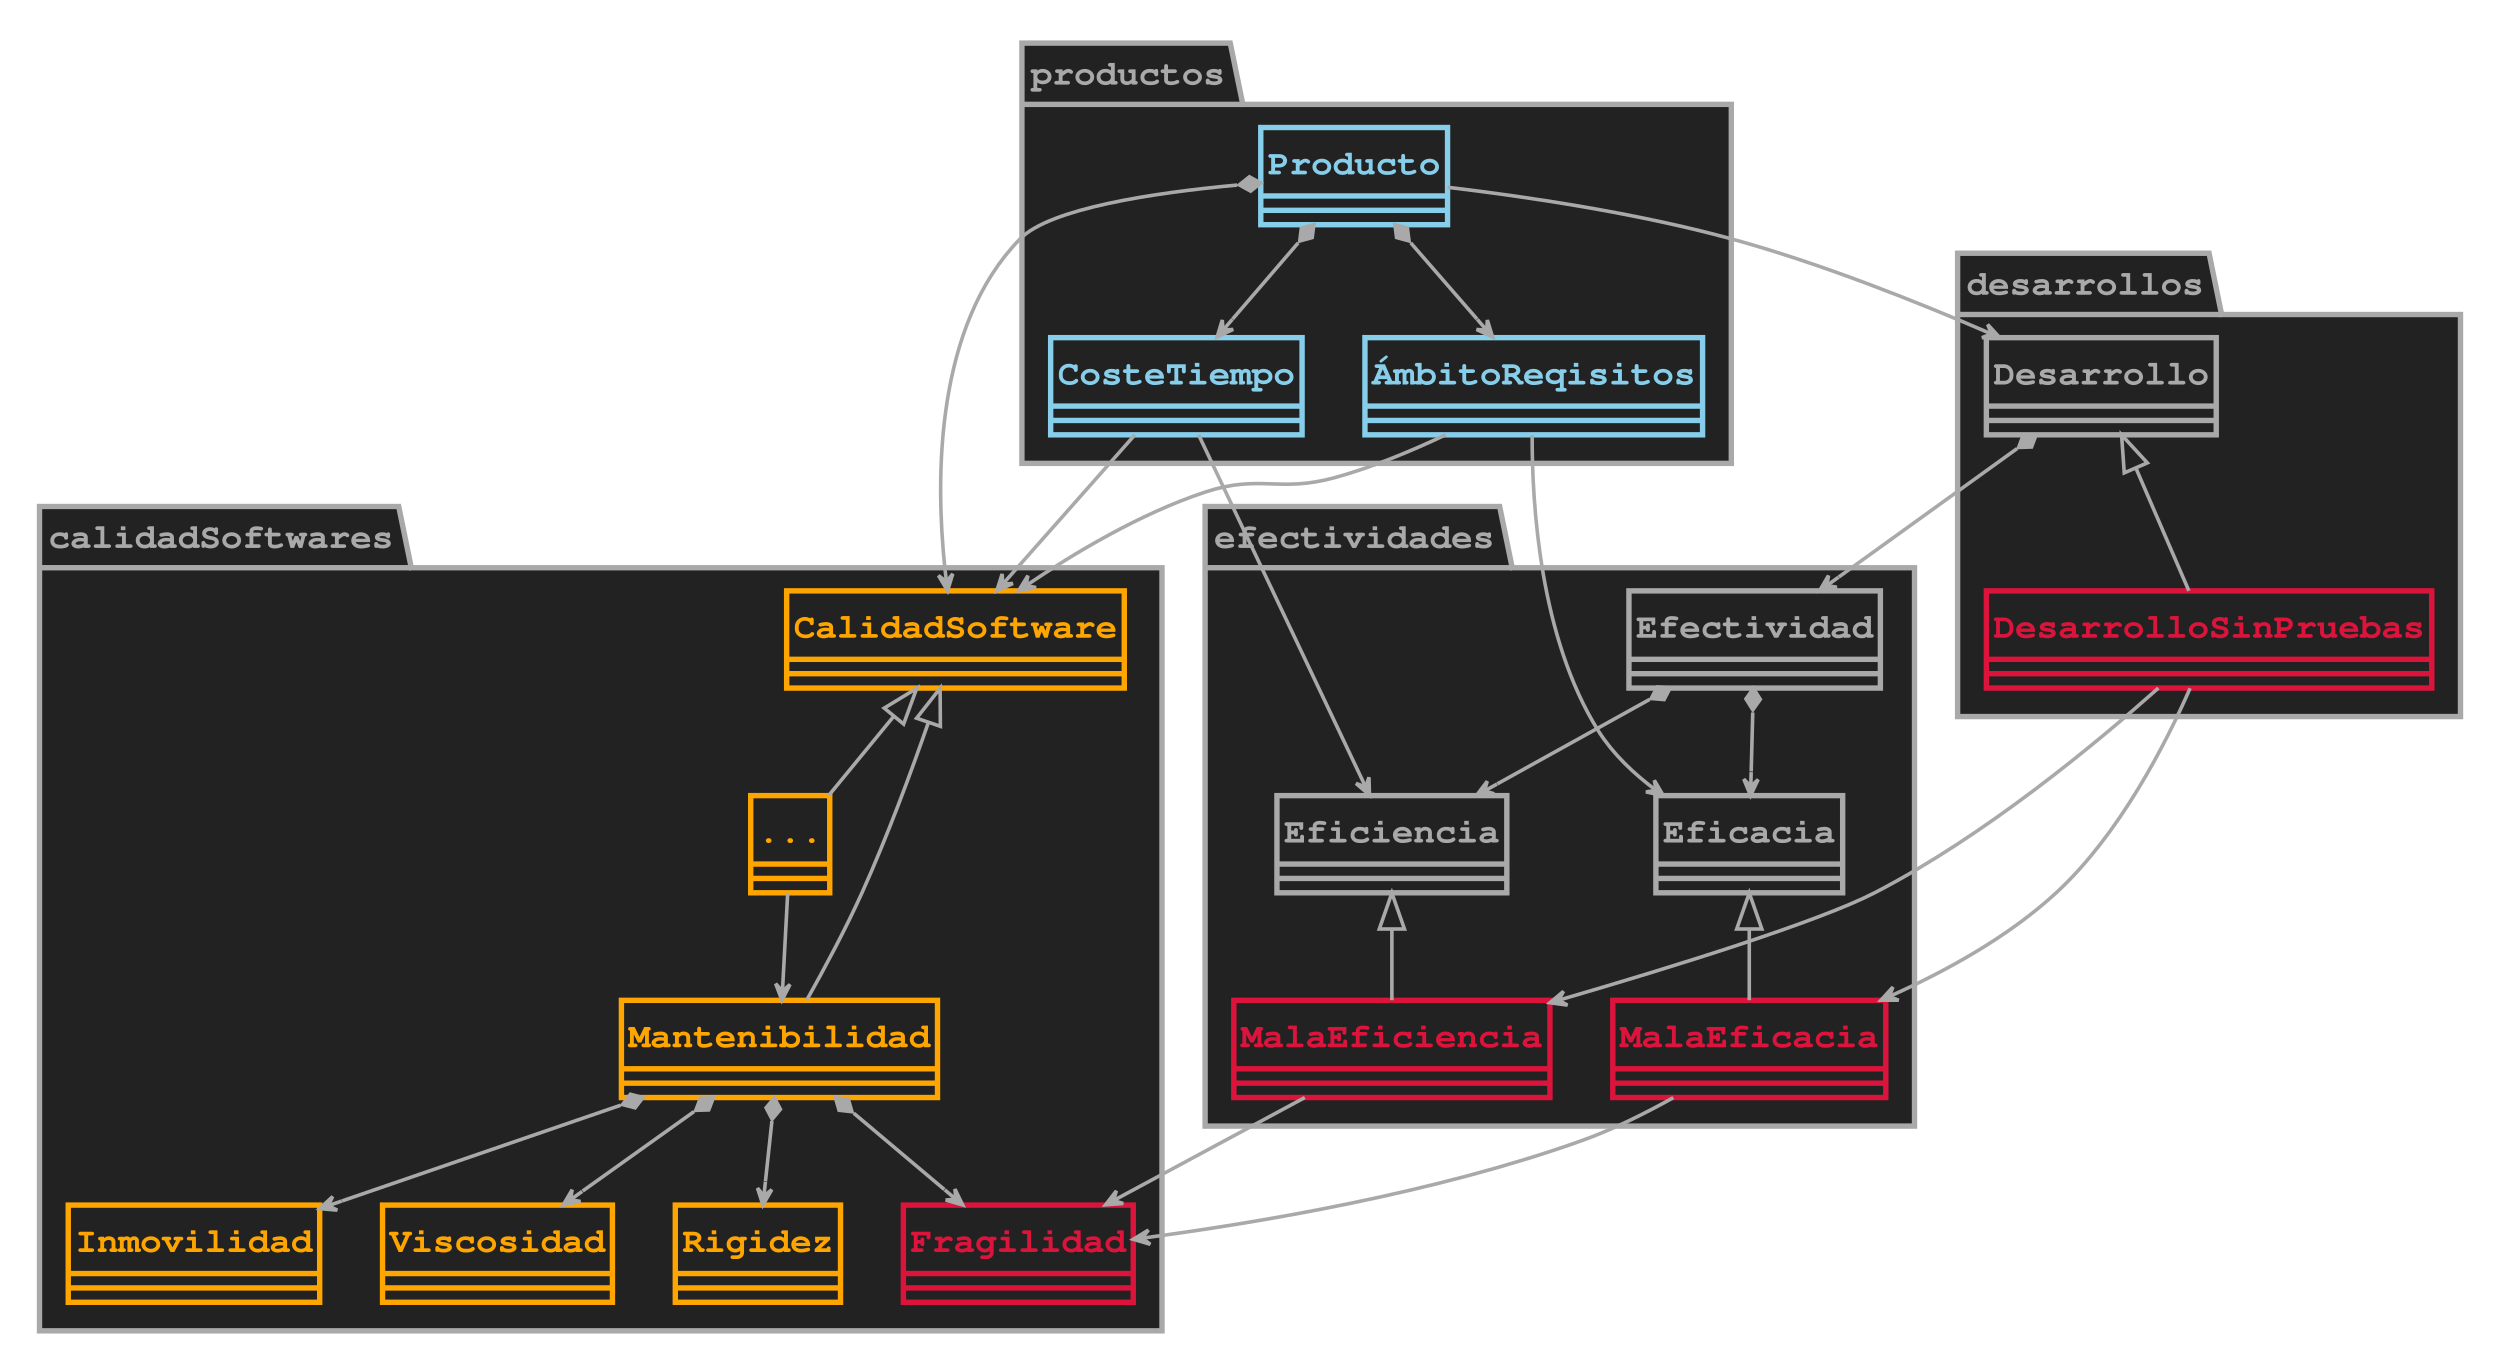
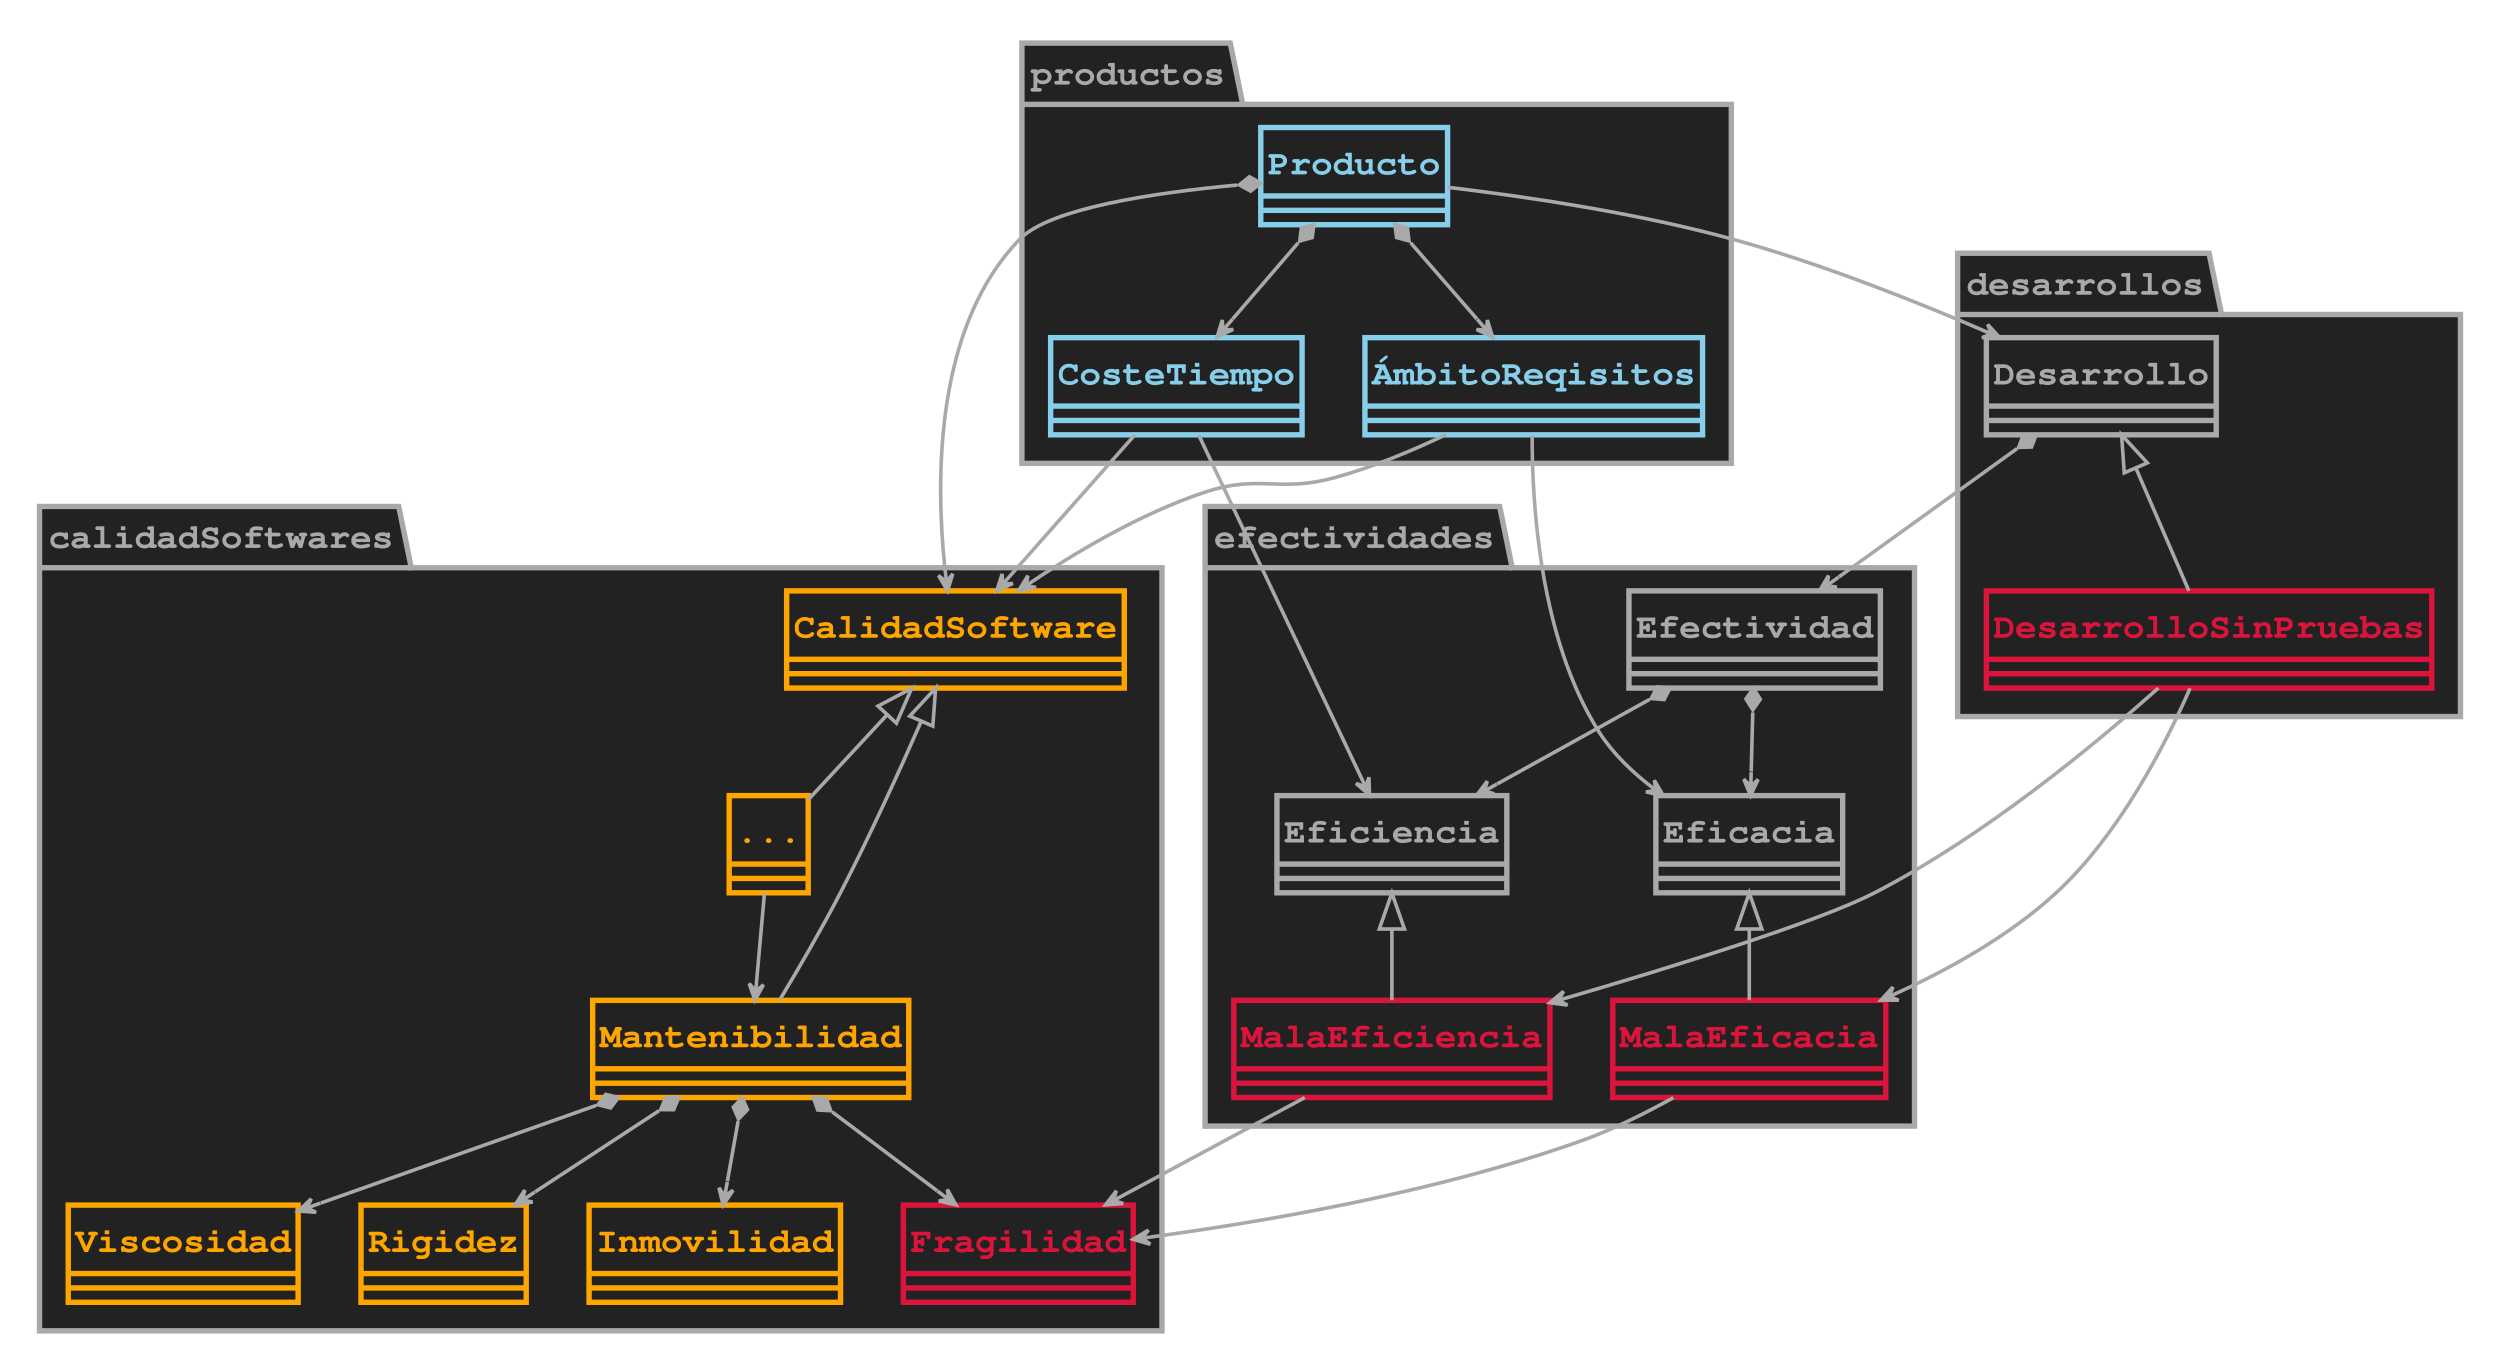
<svg xmlns="http://www.w3.org/2000/svg" contentScriptType="application/ecmascript" contentStyleType="text/css" height="753px" preserveAspectRatio="none" style="width:1392px;height:753px;background:#222222;" version="1.1" viewBox="0 0 1392 753" width="1392px" zoomAndPan="magnify">
  <defs />
  <g>
    <polygon fill="#222222" points="569,24,685,24,692,58.113,964,58.113,964,258,569,258,569,24" style="stroke: #A9A9A9; stroke-width: 3.0;" />
    <line style="stroke: #A9A9A9; stroke-width: 3.0;" x1="569" x2="692" y1="58.113" y2="58.113" />
    <text fill="#A9A9A9" font-family="courier" font-size="20" font-weight="bold" lengthAdjust="spacingAndGlyphs" textLength="108" x="574" y="47.107">productos</text>
    <polygon fill="#222222" points="22,282,222,282,229,316.113,647,316.113,647,741,22,741,22,282" style="stroke: #A9A9A9; stroke-width: 3.0;" />
    <line style="stroke: #A9A9A9; stroke-width: 3.0;" x1="22" x2="229" y1="316.113" y2="316.113" />
    <text fill="#A9A9A9" font-family="courier" font-size="20" font-weight="bold" lengthAdjust="spacingAndGlyphs" textLength="192" x="27" y="305.107">calidadSoftwares</text>
    <polygon fill="#222222" points="1090,141,1230,141,1237,175.113,1370,175.113,1370,399,1090,399,1090,141" style="stroke: #A9A9A9; stroke-width: 3.0;" />
    <line style="stroke: #A9A9A9; stroke-width: 3.0;" x1="1090" x2="1237" y1="175.113" y2="175.113" />
    <text fill="#A9A9A9" font-family="courier" font-size="20" font-weight="bold" lengthAdjust="spacingAndGlyphs" textLength="132" x="1095" y="164.107">desarrollos</text>
    <polygon fill="#222222" points="671,282,835,282,842,316.113,1066,316.113,1066,627,671,627,671,282" style="stroke: #A9A9A9; stroke-width: 3.0;" />
    <line style="stroke: #A9A9A9; stroke-width: 3.0;" x1="671" x2="842" y1="316.113" y2="316.113" />
    <text fill="#A9A9A9" font-family="courier" font-size="20" font-weight="bold" lengthAdjust="spacingAndGlyphs" textLength="156" x="676" y="305.107">efectividades</text>
    <rect fill="#222222" height="54.113" id="Producto" style="stroke: #87CEEB; stroke-width: 3.0;" width="104" x="702" y="71" />
    <text fill="#87CEEB" font-family="courier" font-size="20" font-weight="bold" lengthAdjust="spacingAndGlyphs" textLength="96" x="706" y="97.107">Producto</text>
    <line style="stroke: #87CEEB; stroke-width: 3.0;" x1="703" x2="805" y1="109.113" y2="109.113" />
    <line style="stroke: #87CEEB; stroke-width: 3.0;" x1="703" x2="805" y1="117.113" y2="117.113" />
    <rect fill="#222222" height="54.113" id="ÁmbitoReqisitos" style="stroke: #87CEEB; stroke-width: 3.0;" width="188" x="760" y="188" />
    <text fill="#87CEEB" font-family="courier" font-size="20" font-weight="bold" lengthAdjust="spacingAndGlyphs" textLength="180" x="764" y="214.107">ÁmbitoReqisitos</text>
    <line style="stroke: #87CEEB; stroke-width: 3.0;" x1="761" x2="947" y1="226.113" y2="226.113" />
    <line style="stroke: #87CEEB; stroke-width: 3.0;" x1="761" x2="947" y1="234.113" y2="234.113" />
    <rect fill="#222222" height="54.113" id="CosteTiempo" style="stroke: #87CEEB; stroke-width: 3.0;" width="140" x="585" y="188" />
    <text fill="#87CEEB" font-family="courier" font-size="20" font-weight="bold" lengthAdjust="spacingAndGlyphs" textLength="132" x="589" y="214.107">CosteTiempo</text>
    <line style="stroke: #87CEEB; stroke-width: 3.0;" x1="586" x2="724" y1="226.113" y2="226.113" />
    <line style="stroke: #87CEEB; stroke-width: 3.0;" x1="586" x2="724" y1="234.113" y2="234.113" />
    <rect fill="#222222" height="54.113" id="CalidadSoftware" style="stroke: #FFA500; stroke-width: 3.0;" width="188" x="438" y="329" />
    <text fill="#FFA500" font-family="courier" font-size="20" font-weight="bold" lengthAdjust="spacingAndGlyphs" textLength="180" x="442" y="355.107">CalidadSoftware</text>
    <line style="stroke: #FFA500; stroke-width: 3.0;" x1="439" x2="625" y1="367.113" y2="367.113" />
    <line style="stroke: #FFA500; stroke-width: 3.0;" x1="439" x2="625" y1="375.113" y2="375.113" />
-     <rect fill="#222222" height="54.113" id="X" style="stroke: #FFA500; stroke-width: 3.0;" width="44" x="418" y="443" />
-     <text fill="#FFA500" font-family="courier" font-size="20" font-weight="bold" lengthAdjust="spacingAndGlyphs" textLength="36" x="422" y="469.107">...</text>
-     <line style="stroke: #FFA500; stroke-width: 3.0;" x1="419" x2="461" y1="481.113" y2="481.113" />
-     <line style="stroke: #FFA500; stroke-width: 3.0;" x1="419" x2="461" y1="489.113" y2="489.113" />
-     <rect fill="#222222" height="54.113" id="Mantenibilidad" style="stroke: #FFA500; stroke-width: 3.0;" width="176" x="346" y="557" />
-     <text fill="#FFA500" font-family="courier" font-size="20" font-weight="bold" lengthAdjust="spacingAndGlyphs" textLength="168" x="350" y="583.107">Mantenibilidad</text>
-     <line style="stroke: #FFA500; stroke-width: 3.0;" x1="347" x2="521" y1="595.113" y2="595.113" />
-     <line style="stroke: #FFA500; stroke-width: 3.0;" x1="347" x2="521" y1="603.113" y2="603.113" />
-     <rect fill="#222222" height="54.113" id="Viscosidad" style="stroke: #FFA500; stroke-width: 3.0;" width="128" x="213" y="671" />
-     <text fill="#FFA500" font-family="courier" font-size="20" font-weight="bold" lengthAdjust="spacingAndGlyphs" textLength="120" x="217" y="697.107">Viscosidad</text>
-     <line style="stroke: #FFA500; stroke-width: 3.0;" x1="214" x2="340" y1="709.113" y2="709.113" />
-     <line style="stroke: #FFA500; stroke-width: 3.0;" x1="214" x2="340" y1="717.113" y2="717.113" />
-     <rect fill="#222222" height="54.113" id="Rigidez" style="stroke: #FFA500; stroke-width: 3.0;" width="92" x="376" y="671" />
-     <text fill="#FFA500" font-family="courier" font-size="20" font-weight="bold" lengthAdjust="spacingAndGlyphs" textLength="84" x="380" y="697.107">Rigidez</text>
-     <line style="stroke: #FFA500; stroke-width: 3.0;" x1="377" x2="467" y1="709.113" y2="709.113" />
-     <line style="stroke: #FFA500; stroke-width: 3.0;" x1="377" x2="467" y1="717.113" y2="717.113" />
-     <rect fill="#222222" height="54.113" id="Inmovilidad" style="stroke: #FFA500; stroke-width: 3.0;" width="140" x="38" y="671" />
-     <text fill="#FFA500" font-family="courier" font-size="20" font-weight="bold" lengthAdjust="spacingAndGlyphs" textLength="132" x="42" y="697.107">Inmovilidad</text>
-     <line style="stroke: #FFA500; stroke-width: 3.0;" x1="39" x2="177" y1="709.113" y2="709.113" />
-     <line style="stroke: #FFA500; stroke-width: 3.0;" x1="39" x2="177" y1="717.113" y2="717.113" />
+     <rect fill="#222222" height="54.113" id="X" style="stroke: #FFA500; stroke-width: 3.0;" width="44" x="406" y="443" />
+     <text fill="#FFA500" font-family="courier" font-size="20" font-weight="bold" lengthAdjust="spacingAndGlyphs" textLength="36" x="410" y="469.107">...</text>
+     <line style="stroke: #FFA500; stroke-width: 3.0;" x1="407" x2="449" y1="481.113" y2="481.113" />
+     <line style="stroke: #FFA500; stroke-width: 3.0;" x1="407" x2="449" y1="489.113" y2="489.113" />
+     <rect fill="#222222" height="54.113" id="Mantenibilidad" style="stroke: #FFA500; stroke-width: 3.0;" width="176" x="330" y="557" />
+     <text fill="#FFA500" font-family="courier" font-size="20" font-weight="bold" lengthAdjust="spacingAndGlyphs" textLength="168" x="334" y="583.107">Mantenibilidad</text>
+     <line style="stroke: #FFA500; stroke-width: 3.0;" x1="331" x2="505" y1="595.113" y2="595.113" />
+     <line style="stroke: #FFA500; stroke-width: 3.0;" x1="331" x2="505" y1="603.113" y2="603.113" />
+     <rect fill="#222222" height="54.113" id="Viscosidad" style="stroke: #FFA500; stroke-width: 3.0;" width="128" x="38" y="671" />
+     <text fill="#FFA500" font-family="courier" font-size="20" font-weight="bold" lengthAdjust="spacingAndGlyphs" textLength="120" x="42" y="697.107">Viscosidad</text>
+     <line style="stroke: #FFA500; stroke-width: 3.0;" x1="39" x2="165" y1="709.113" y2="709.113" />
+     <line style="stroke: #FFA500; stroke-width: 3.0;" x1="39" x2="165" y1="717.113" y2="717.113" />
+     <rect fill="#222222" height="54.113" id="Rigidez" style="stroke: #FFA500; stroke-width: 3.0;" width="92" x="201" y="671" />
+     <text fill="#FFA500" font-family="courier" font-size="20" font-weight="bold" lengthAdjust="spacingAndGlyphs" textLength="84" x="205" y="697.107">Rigidez</text>
+     <line style="stroke: #FFA500; stroke-width: 3.0;" x1="202" x2="292" y1="709.113" y2="709.113" />
+     <line style="stroke: #FFA500; stroke-width: 3.0;" x1="202" x2="292" y1="717.113" y2="717.113" />
+     <rect fill="#222222" height="54.113" id="Inmovilidad" style="stroke: #FFA500; stroke-width: 3.0;" width="140" x="328" y="671" />
+     <text fill="#FFA500" font-family="courier" font-size="20" font-weight="bold" lengthAdjust="spacingAndGlyphs" textLength="132" x="332" y="697.107">Inmovilidad</text>
+     <line style="stroke: #FFA500; stroke-width: 3.0;" x1="329" x2="467" y1="709.113" y2="709.113" />
+     <line style="stroke: #FFA500; stroke-width: 3.0;" x1="329" x2="467" y1="717.113" y2="717.113" />
    <rect fill="#222222" height="54.113" id="Fragilidad" style="stroke: #DC143C; stroke-width: 3.0;" width="128" x="503" y="671" />
    <text fill="#DC143C" font-family="courier" font-size="20" font-weight="bold" lengthAdjust="spacingAndGlyphs" textLength="120" x="507" y="697.107">Fragilidad</text>
    <line style="stroke: #DC143C; stroke-width: 3.0;" x1="504" x2="630" y1="709.113" y2="709.113" />
    <line style="stroke: #DC143C; stroke-width: 3.0;" x1="504" x2="630" y1="717.113" y2="717.113" />
    <rect fill="#222222" height="54.113" id="Desarrollo" style="stroke: #A9A9A9; stroke-width: 3.0;" width="128" x="1106" y="188" />
    <text fill="#A9A9A9" font-family="courier" font-size="20" font-weight="bold" lengthAdjust="spacingAndGlyphs" textLength="120" x="1110" y="214.107">Desarrollo</text>
    <line style="stroke: #A9A9A9; stroke-width: 3.0;" x1="1107" x2="1233" y1="226.113" y2="226.113" />
    <line style="stroke: #A9A9A9; stroke-width: 3.0;" x1="1107" x2="1233" y1="234.113" y2="234.113" />
    <rect fill="#222222" height="54.113" id="DesarrolloSinPruebas" style="stroke: #DC143C; stroke-width: 3.0;" width="248" x="1106" y="329" />
    <text fill="#DC143C" font-family="courier" font-size="20" font-weight="bold" lengthAdjust="spacingAndGlyphs" textLength="240" x="1110" y="355.107">DesarrolloSinPruebas</text>
    <line style="stroke: #DC143C; stroke-width: 3.0;" x1="1107" x2="1353" y1="367.113" y2="367.113" />
    <line style="stroke: #DC143C; stroke-width: 3.0;" x1="1107" x2="1353" y1="375.113" y2="375.113" />
    <rect fill="#222222" height="54.113" id="Efectividad" style="stroke: #A9A9A9; stroke-width: 3.0;" width="140" x="907" y="329" />
    <text fill="#A9A9A9" font-family="courier" font-size="20" font-weight="bold" lengthAdjust="spacingAndGlyphs" textLength="132" x="911" y="355.107">Efectividad</text>
    <line style="stroke: #A9A9A9; stroke-width: 3.0;" x1="908" x2="1046" y1="367.113" y2="367.113" />
    <line style="stroke: #A9A9A9; stroke-width: 3.0;" x1="908" x2="1046" y1="375.113" y2="375.113" />
    <rect fill="#222222" height="54.113" id="Eficacia" style="stroke: #A9A9A9; stroke-width: 3.0;" width="104" x="922" y="443" />
    <text fill="#A9A9A9" font-family="courier" font-size="20" font-weight="bold" lengthAdjust="spacingAndGlyphs" textLength="96" x="926" y="469.107">Eficacia</text>
    <line style="stroke: #A9A9A9; stroke-width: 3.0;" x1="923" x2="1025" y1="481.113" y2="481.113" />
    <line style="stroke: #A9A9A9; stroke-width: 3.0;" x1="923" x2="1025" y1="489.113" y2="489.113" />
    <rect fill="#222222" height="54.113" id="MalaEficacia" style="stroke: #DC143C; stroke-width: 3.0;" width="152" x="898" y="557" />
    <text fill="#DC143C" font-family="courier" font-size="20" font-weight="bold" lengthAdjust="spacingAndGlyphs" textLength="144" x="902" y="583.107">MalaEficacia</text>
    <line style="stroke: #DC143C; stroke-width: 3.0;" x1="899" x2="1049" y1="595.113" y2="595.113" />
    <line style="stroke: #DC143C; stroke-width: 3.0;" x1="899" x2="1049" y1="603.113" y2="603.113" />
    <rect fill="#222222" height="54.113" id="Eficiencia" style="stroke: #A9A9A9; stroke-width: 3.0;" width="128" x="711" y="443" />
    <text fill="#A9A9A9" font-family="courier" font-size="20" font-weight="bold" lengthAdjust="spacingAndGlyphs" textLength="120" x="715" y="469.107">Eficiencia</text>
    <line style="stroke: #A9A9A9; stroke-width: 3.0;" x1="712" x2="838" y1="481.113" y2="481.113" />
    <line style="stroke: #A9A9A9; stroke-width: 3.0;" x1="712" x2="838" y1="489.113" y2="489.113" />
    <rect fill="#222222" height="54.113" id="MalaEficiencia" style="stroke: #DC143C; stroke-width: 3.0;" width="176" x="687" y="557" />
    <text fill="#DC143C" font-family="courier" font-size="20" font-weight="bold" lengthAdjust="spacingAndGlyphs" textLength="168" x="691" y="583.107">MalaEficiencia</text>
    <line style="stroke: #DC143C; stroke-width: 3.0;" x1="688" x2="862" y1="595.113" y2="595.113" />
    <line style="stroke: #DC143C; stroke-width: 3.0;" x1="688" x2="862" y1="603.113" y2="603.113" />
-     <path d="M497.45,399.06 C485.36,413.78 472.14,429.87 461.43,442.91 " fill="none" id="CalidadSoftware-X" style="stroke: #A9A9A9; stroke-width: 2.0;" />
-     <polygon fill="none" points="492.33,394.27,510.43,383.26,503.14,403.16,492.33,394.27" style="stroke: #A9A9A9; stroke-width: 2.0;" />
-     <path d="M438.59,497.26 C437.72,513.55 436.59,534.57 435.68,551.72 " fill="none" id="X-Mantenibilidad" style="stroke: #A9A9A9; stroke-width: 2.0;" />
-     <polygon fill="#A9A9A9" points="435.4,556.91,439.883,548.141,435.672,551.917,431.895,547.706,435.4,556.91" style="stroke: #A9A9A9; stroke-width: 2.0;" />
-     <path d="M516.97,402.18 C507.31,429.92 493.99,465.96 480,497 C470.75,517.53 458.69,539.94 449.25,556.74 " fill="none" id="CalidadSoftware-Mantenibilidad" style="stroke: #A9A9A9; stroke-width: 2.0;" />
-     <polygon fill="none" points="510.35,399.89,523.45,383.23,523.6,404.42,510.35,399.89" style="stroke: #A9A9A9; stroke-width: 2.0;" />
-     <path d="M386.44,618.92 C366.8,632.94 344.07,649.16 324.43,663.16 " fill="none" id="Mantenibilidad-Viscosidad" style="stroke: #A9A9A9; stroke-width: 2.0;" />
-     <polygon fill="#A9A9A9" points="313.58,670.91,323.231,668.945,317.652,668.009,318.588,662.43,313.58,670.91" style="stroke: #A9A9A9; stroke-width: 2.0;" />
-     <line style="stroke: #A9A9A9; stroke-width: 2.0;" x1="317.652" x2="324.16" y1="668.009" y2="663.355" />
-     <polygon fill="#A9A9A9" points="397.19,611.26,389.983,611.491,387.423,618.232,394.631,618.002,397.19,611.26" style="stroke: #A9A9A9; stroke-width: 2.0;" />
-     <path d="M429.8,624.23 C428.63,635.1 427.37,646.9 426.2,657.77 " fill="none" id="Mantenibilidad-Rigidez" style="stroke: #A9A9A9; stroke-width: 2.0;" />
-     <polygon fill="#A9A9A9" points="424.8,670.91,429.737,662.388,425.333,665.938,421.783,661.535,424.8,670.91" style="stroke: #A9A9A9; stroke-width: 2.0;" />
-     <line style="stroke: #A9A9A9; stroke-width: 2.0;" x1="425.333" x2="426.18" y1="665.938" y2="657.975" />
-     <polygon fill="#A9A9A9" points="431.19,611.26,426.573,616.799,429.911,623.192,434.528,617.652,431.19,611.26" style="stroke: #A9A9A9; stroke-width: 2.0;" />
-     <path d="M345.59,615.38 C297.25,631.98 237.76,652.42 190.4,668.69 " fill="none" id="Mantenibilidad-Inmovilidad" style="stroke: #A9A9A9; stroke-width: 2.0;" />
-     <polygon fill="#A9A9A9" points="178.01,672.95,187.821,673.817,182.74,671.329,185.228,666.249,178.01,672.95" style="stroke: #A9A9A9; stroke-width: 2.0;" />
-     <line style="stroke: #A9A9A9; stroke-width: 2.0;" x1="182.74" x2="190.305" y1="671.329" y2="668.725" />
-     <polygon fill="#A9A9A9" points="357.98,611.12,351.007,609.283,346.629,615.014,353.603,616.85,357.98,611.12" style="stroke: #A9A9A9; stroke-width: 2.0;" />
-     <path d="M475.37,619.83 C491.43,633.37 509.8,648.83 525.85,662.35 " fill="none" id="Mantenibilidad-Fragilidad" style="stroke: #A9A9A9; stroke-width: 2.0;" />
-     <polygon fill="#A9A9A9" points="536.01,670.91,531.702,662.053,532.185,667.69,526.549,668.173,536.01,670.91" style="stroke: #A9A9A9; stroke-width: 2.0;" />
-     <line style="stroke: #A9A9A9; stroke-width: 2.0;" x1="532.185" x2="526.07" y1="667.69" y2="662.53" />
-     <polygon fill="#A9A9A9" points="465.18,611.26,467.193,618.184,474.36,618.989,472.346,612.064,465.18,611.26" style="stroke: #A9A9A9; stroke-width: 2.0;" />
+     <path d="M493.66,398.29 C478.99,414.09 462.76,431.57 450.1,445.2 " fill="none" id="CalidadSoftware-X" style="stroke: #A9A9A9; stroke-width: 2.0;" />
+     <polygon fill="none" points="488.88,393.15,507.62,383.26,499.14,402.68,488.88,393.15" style="stroke: #A9A9A9; stroke-width: 2.0;" />
+     <path d="M425.66,497.26 C424.2,513.55 422.32,534.57 420.79,551.72 " fill="none" id="X-Mantenibilidad" style="stroke: #A9A9A9; stroke-width: 2.0;" />
+     <polygon fill="#A9A9A9" points="420.33,556.91,425.111,548.299,420.772,551.93,417.142,547.591,420.33,556.91" style="stroke: #A9A9A9; stroke-width: 2.0;" />
+     <path d="M512.91,401.69 C500.72,429.45 484.21,465.68 468,497 C457.44,517.4 444.36,539.81 434.22,556.65 " fill="none" id="CalidadSoftware-Mantenibilidad" style="stroke: #A9A9A9; stroke-width: 2.0;" />
+     <polygon fill="none" points="506.56,398.72,520.95,383.17,519.4,404.3,506.56,398.72" style="stroke: #A9A9A9; stroke-width: 2.0;" />
+     <path d="M332,615.48 C284.07,632.47 224.89,653.44 178.57,669.86 " fill="none" id="Mantenibilidad-Viscosidad" style="stroke: #A9A9A9; stroke-width: 2.0;" />
+     <polygon fill="#A9A9A9" points="166.17,674.26,175.989,675.021,170.882,672.588,173.315,667.481,166.17,674.26" style="stroke: #A9A9A9; stroke-width: 2.0;" />
+     <line style="stroke: #A9A9A9; stroke-width: 2.0;" x1="170.882" x2="178.42" y1="672.588" y2="669.915" />
+     <polygon fill="#A9A9A9" points="344.31,611.12,337.319,609.354,332.999,615.128,339.99,616.894,344.31,611.12" style="stroke: #A9A9A9; stroke-width: 2.0;" />
+     <path d="M366.89,618.47 C345.07,632.76 319.67,649.41 297.87,663.68 " fill="none" id="Mantenibilidad-Rigidez" style="stroke: #A9A9A9; stroke-width: 2.0;" />
+     <polygon fill="#A9A9A9" points="286.84,670.91,296.56,669.32,291.021,668.168,292.173,662.63,286.84,670.91" style="stroke: #A9A9A9; stroke-width: 2.0;" />
+     <line style="stroke: #A9A9A9; stroke-width: 2.0;" x1="291.021" x2="297.715" y1="668.168" y2="663.785" />
+     <polygon fill="#A9A9A9" points="377.91,611.26,370.699,611.205,367.875,617.84,375.086,617.895,377.91,611.26" style="stroke: #A9A9A9; stroke-width: 2.0;" />
+     <path d="M410.99,624.23 C409.05,635.1 406.95,646.9 405.01,657.77 " fill="none" id="Mantenibilidad-Inmovilidad" style="stroke: #A9A9A9; stroke-width: 2.0;" />
+     <polygon fill="#A9A9A9" points="402.66,670.91,408.181,662.754,403.54,665.988,400.306,661.346,402.66,670.91" style="stroke: #A9A9A9; stroke-width: 2.0;" />
+     <line style="stroke: #A9A9A9; stroke-width: 2.0;" x1="403.54" x2="404.945" y1="665.988" y2="658.11" />
+     <polygon fill="#A9A9A9" points="413.31,611.26,408.317,616.462,411.198,623.073,416.192,617.87,413.31,611.26" style="stroke: #A9A9A9; stroke-width: 2.0;" />
+     <path d="M463.43,619.15 C481.94,633.06 503.29,649.11 521.77,663 " fill="none" id="Mantenibilidad-Fragilidad" style="stroke: #A9A9A9; stroke-width: 2.0;" />
+     <polygon fill="#A9A9A9" points="532.28,670.91,527.493,662.303,528.285,667.904,522.683,668.695,532.28,670.91" style="stroke: #A9A9A9; stroke-width: 2.0;" />
+     <line style="stroke: #A9A9A9; stroke-width: 2.0;" x1="528.285" x2="521.895" y1="667.904" y2="663.095" />
+     <polygon fill="#A9A9A9" points="452.93,611.26,455.324,618.062,462.524,618.468,460.13,611.666,452.93,611.26" style="stroke: #A9A9A9; stroke-width: 2.0;" />
    <path d="M806.01,104.28 C848.91,109.38 911.11,118.5 964,133 C1013.86,146.67 1068.21,168.34 1108.55,185.83 " fill="none" id="Producto-Desarrollo" style="stroke: #A9A9A9; stroke-width: 2.0;" />
    <polygon fill="#A9A9A9" points="1113.4,187.94,1106.749,180.676,1108.817,185.941,1103.551,188.008,1113.4,187.94" style="stroke: #A9A9A9; stroke-width: 2.0;" />
    <path d="M785.51,135.23 C797.27,148.77 810.63,164.13 822.41,177.67 " fill="none" id="Producto-ÁmbitoReqisitos" style="stroke: #A9A9A9; stroke-width: 2.0;" />
    <polygon fill="#A9A9A9" points="831.05,187.61,828.158,178.195,827.767,183.839,822.124,183.448,831.05,187.61" style="stroke: #A9A9A9; stroke-width: 2.0;" />
    <line style="stroke: #A9A9A9; stroke-width: 2.0;" x1="827.767" x2="822.525" y1="183.839" y2="177.8" />
    <polygon fill="#A9A9A9" points="776.69,125.1,777.606,132.253,784.561,134.158,783.645,127.005,776.69,125.1" style="stroke: #A9A9A9; stroke-width: 2.0;" />
    <path d="M722.81,135.23 C711.16,148.77 697.93,164.13 686.28,177.67 " fill="none" id="Producto-CosteTiempo" style="stroke: #A9A9A9; stroke-width: 2.0;" />
    <polygon fill="#A9A9A9" points="677.72,187.61,686.623,183.399,680.982,183.821,680.56,178.18,677.72,187.61" style="stroke: #A9A9A9; stroke-width: 2.0;" />
    <line style="stroke: #A9A9A9; stroke-width: 2.0;" x1="680.982" x2="686.2" y1="183.821" y2="177.76" />
    <polygon fill="#A9A9A9" points="731.54,125.1,724.593,127.032,723.705,134.189,730.652,132.256,731.54,125.1" style="stroke: #A9A9A9; stroke-width: 2.0;" />
    <path d="M688.84,103.04 C642.14,107.35 584.66,116 568,133 C520.53,181.43 520.9,266.32 526.05,315.91 " fill="none" id="Producto-CalidadSoftware" style="stroke: #A9A9A9; stroke-width: 2.0;" />
    <polygon fill="#A9A9A9" points="527.59,328.91,530.504,319.502,527.002,323.945,522.56,320.443,527.59,328.91" style="stroke: #A9A9A9; stroke-width: 2.0;" />
    <line style="stroke: #A9A9A9; stroke-width: 2.0;" x1="527.002" x2="526.06" y1="323.945" y2="315.995" />
    <polygon fill="#A9A9A9" points="701.99,101.92,695.669,98.449,690.034,102.948,696.355,106.419,701.99,101.92" style="stroke: #A9A9A9; stroke-width: 2.0;" />
    <path d="M804.95,242.08 C786.07,251.04 764,260.26 743,266 C711.94,274.49 701.57,263.9 671,274 C635,285.9 598.1,307.95 571.37,326.04 " fill="none" id="ÁmbitoReqisitos-CalidadSoftware" style="stroke: #A9A9A9; stroke-width: 2.0;" />
    <polygon fill="#A9A9A9" points="567.17,328.91,576.855,327.123,571.295,326.084,572.334,320.523,567.17,328.91" style="stroke: #A9A9A9; stroke-width: 2.0;" />
    <path d="M631.86,242.14 C610.99,265.73 580.3,300.42 558.46,325.1 " fill="none" id="CosteTiempo-CalidadSoftware" style="stroke: #A9A9A9; stroke-width: 2.0;" />
    <polygon fill="#A9A9A9" points="555.03,328.97,563.983,324.867,558.338,325.22,557.984,319.575,555.03,328.97" style="stroke: #A9A9A9; stroke-width: 2.0;" />
    <path d="M853.1,242.26 C852.98,281.21 857.52,355.27 890,407 C898.05,419.83 909.8,430.88 921.97,439.96 " fill="none" id="ÁmbitoReqisitos-Eficacia" style="stroke: #A9A9A9; stroke-width: 2.0;" />
    <polygon fill="#A9A9A9" points="926.1,442.97,921.144,434.459,922.046,440.044,916.461,440.946,926.1,442.97" style="stroke: #A9A9A9; stroke-width: 2.0;" />
    <path d="M667.39,242.12 C689.67,289.09 736.38,387.57 760.26,437.92 " fill="none" id="CosteTiempo-Eficiencia" style="stroke: #A9A9A9; stroke-width: 2.0;" />
    <polygon fill="#A9A9A9" points="762.5,442.64,762.266,432.794,760.361,438.12,755.035,436.216,762.5,442.64" style="stroke: #A9A9A9; stroke-width: 2.0;" />
    <path d="M1123.13,249.75 C1092.98,271.47 1053.95,299.58 1023.81,321.29 " fill="none" id="Desarrollo-Efectividad" style="stroke: #A9A9A9; stroke-width: 2.0;" />
    <polygon fill="#A9A9A9" points="1013.14,328.97,1022.781,326.958,1017.198,326.049,1018.107,320.466,1013.14,328.97" style="stroke: #A9A9A9; stroke-width: 2.0;" />
    <line style="stroke: #A9A9A9; stroke-width: 2.0;" x1="1017.198" x2="1023.69" y1="326.049" y2="321.375" />
    <polygon fill="#A9A9A9" points="1133.7,242.14,1126.494,242.404,1123.966,249.157,1131.172,248.893,1133.7,242.14" style="stroke: #A9A9A9; stroke-width: 2.0;" />
    <path d="M1189.27,260.65 C1199.01,283.2 1210.48,309.78 1218.77,328.97 " fill="none" id="Desarrollo-DesarrolloSinPruebas" style="stroke: #A9A9A9; stroke-width: 2.0;" />
    <polygon fill="none" points="1182.78,263.28,1181.29,242.14,1195.64,257.73,1182.78,263.28" style="stroke: #A9A9A9; stroke-width: 2.0;" />
    <path d="M1219.45,383.22 C1206.04,413.83 1180.31,464.4 1145,497 C1118.36,521.6 1083.35,540.86 1051.96,554.85 " fill="none" id="DesarrolloSinPruebas-MalaEficacia" style="stroke: #A9A9A9; stroke-width: 2.0;" />
    <polygon fill="#A9A9A9" points="1047.35,556.88,1057.199,556.923,1051.928,554.869,1053.981,549.598,1047.35,556.88" style="stroke: #A9A9A9; stroke-width: 2.0;" />
    <path d="M1201.79,383.1 C1167.03,414.06 1105.03,465.43 1044,497 C1012.91,513.08 932.82,537.98 868.06,556.85 " fill="none" id="DesarrolloSinPruebas-MalaEficiencia" style="stroke: #A9A9A9; stroke-width: 2.0;" />
    <polygon fill="#A9A9A9" points="863.03,558.31,872.786,559.657,867.834,556.923,870.567,551.971,863.03,558.31" style="stroke: #A9A9A9; stroke-width: 2.0;" />
    <path d="M975.94,396.7 C975.65,407.37 975.34,418.9 975.06,429.55 " fill="none" id="Efectividad-Eficacia" style="stroke: #A9A9A9; stroke-width: 2.0;" />
    <polygon fill="#A9A9A9" points="974.7,442.91,978.936,434.019,974.832,437.912,970.939,433.808,974.7,442.91" style="stroke: #A9A9A9; stroke-width: 2.0;" />
    <line style="stroke: #A9A9A9; stroke-width: 2.0;" x1="974.832" x2="975.05" y1="437.912" y2="429.91" />
    <polygon fill="#A9A9A9" points="976.3,383.26,972.137,389.148,975.971,395.255,980.134,389.368,976.3,383.26" style="stroke: #A9A9A9; stroke-width: 2.0;" />
    <path d="M918.51,389.43 C891.85,404.21 860.36,421.67 833.68,436.47 " fill="none" id="Efectividad-Eficiencia" style="stroke: #A9A9A9; stroke-width: 2.0;" />
    <polygon fill="#A9A9A9" points="822.18,442.84,831.99,441.968,826.551,440.413,828.106,434.974,822.18,442.84" style="stroke: #A9A9A9; stroke-width: 2.0;" />
    <line style="stroke: #A9A9A9; stroke-width: 2.0;" x1="826.551" x2="833.55" y1="440.413" y2="436.54" />
    <polygon fill="#A9A9A9" points="929.89,383.12,922.703,382.529,919.393,388.935,926.58,389.527,929.89,383.12" style="stroke: #A9A9A9; stroke-width: 2.0;" />
    <path d="M974,517.37 C974,530.87 974,545.13 974,556.91 " fill="none" id="Eficacia-MalaEficacia" style="stroke: #A9A9A9; stroke-width: 2.0;" />
    <polygon fill="none" points="967,517.26,974,497.26,981,517.26,967,517.26" style="stroke: #A9A9A9; stroke-width: 2.0;" />
    <path d="M775,517.37 C775,530.87 775,545.13 775,556.91 " fill="none" id="Eficiencia-MalaEficiencia" style="stroke: #A9A9A9; stroke-width: 2.0;" />
    <polygon fill="none" points="768,517.26,775,497.26,782,517.26,768,517.26" style="stroke: #A9A9A9; stroke-width: 2.0;" />
    <path d="M931.71,611.18 C916.22,619.83 898.26,628.82 881,635 C799.43,664.23 700.73,680.86 636.03,689.39 " fill="none" id="MalaEficacia-Fragilidad" style="stroke: #A9A9A9; stroke-width: 2.0;" />
    <polygon fill="#A9A9A9" points="631.04,690.04,640.487,692.826,635.997,689.385,639.438,684.895,631.04,690.04" style="stroke: #A9A9A9; stroke-width: 2.0;" />
    <path d="M726.5,611.12 C694.69,628.24 653.09,650.65 620.35,668.28 " fill="none" id="MalaEficiencia-Fragilidad" style="stroke: #A9A9A9; stroke-width: 2.0;" />
    <polygon fill="#A9A9A9" points="615.58,670.84,625.4,670.091,619.981,668.468,621.605,663.049,615.58,670.84" style="stroke: #A9A9A9; stroke-width: 2.0;" />
  </g>
</svg>
